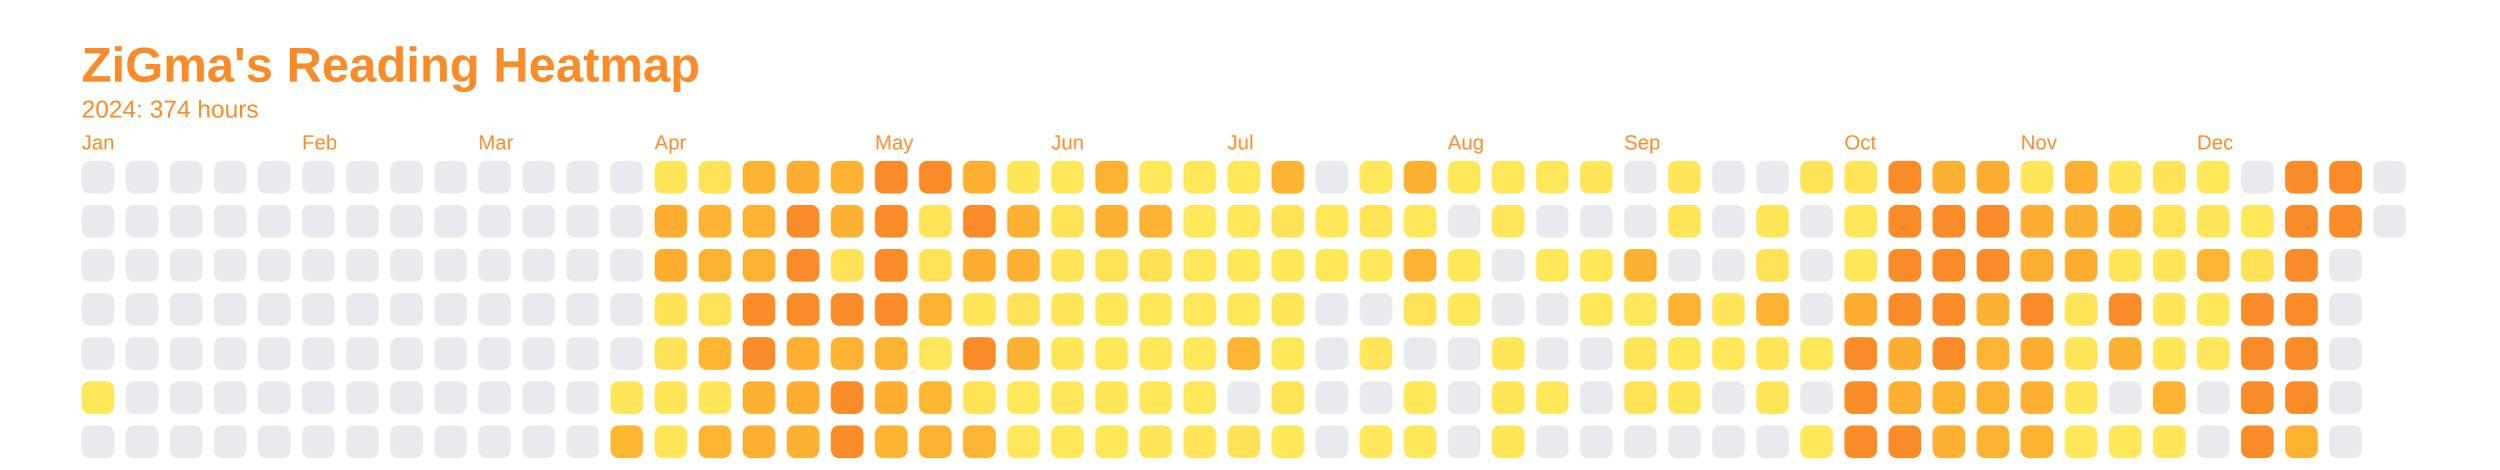
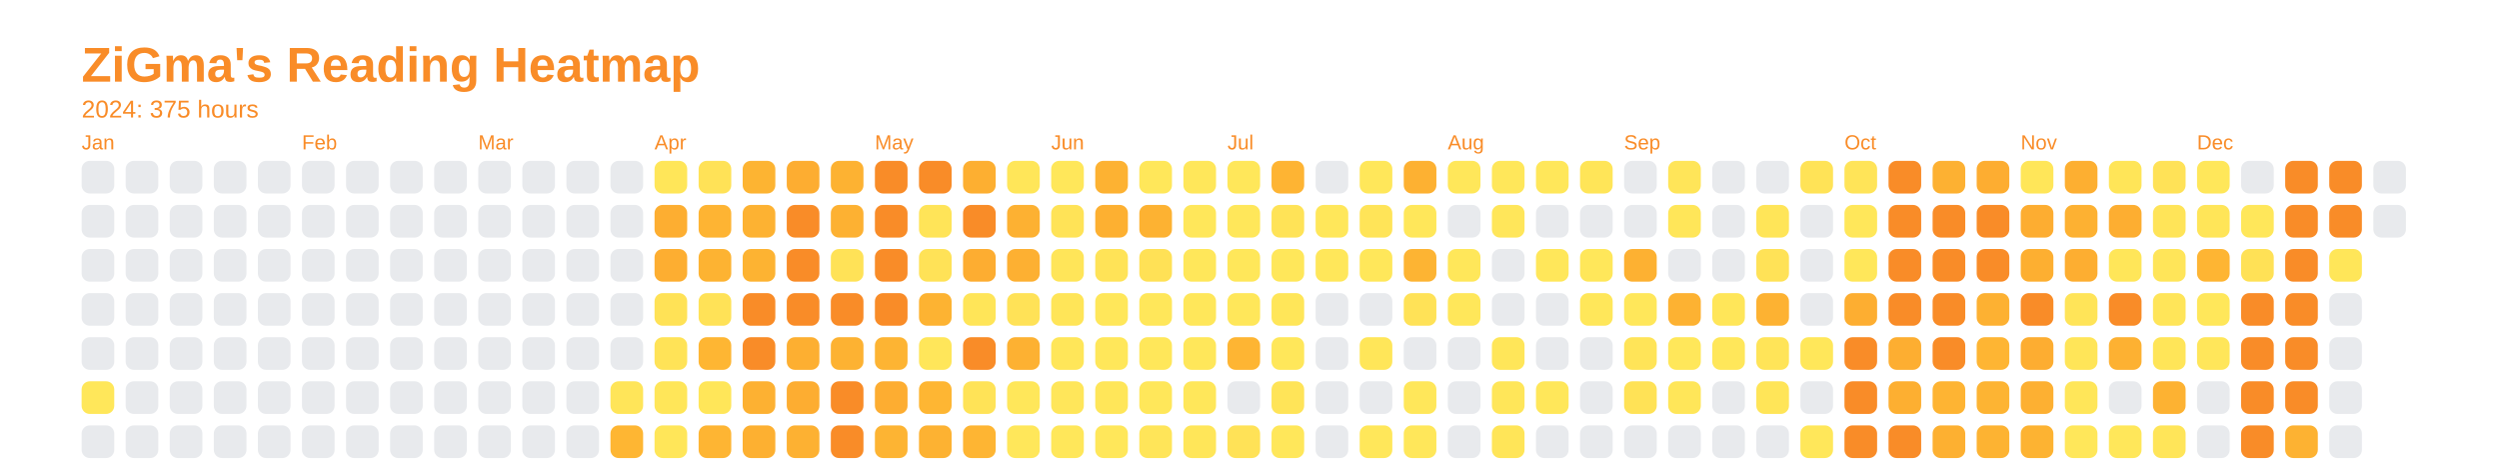
<svg xmlns="http://www.w3.org/2000/svg" baseProfile="full" height="57.5mm" version="1.1" viewBox="0,0,306.2,57.5" width="306.2mm">
  <defs />
  <rect fill="none" height="57.5" width="306.2" x="0" y="0" />
  <text fill="#f98c28" style="font-size:6px; font-family:Arial; font-weight:bold;" x="10" y="10">ZiGma's Reading Heatmap</text>
-   <text fill="#f98c28" style="font-size:3px; font-family:Arial;" x="10" y="14.4">2024: 374 hours</text>
+   <text fill="#f98c28" style="font-size:3px; font-family:Arial;" x="10" y="14.4">2024: 375 hours</text>
  <text fill="#f98c28" style="font-size:2.5px; font-family:Arial" x="10" y="18.3">Jan</text>
  <rect fill="#e8eaed" height="4" rx="1" ry="1" width="4" x="10" y="19.7" />
  <rect fill="#e8eaed" height="4" rx="1" ry="1" width="4" x="10" y="25.1" />
  <rect fill="#e8eaed" height="4" rx="1" ry="1" width="4" x="10" y="30.5" />
  <rect fill="#e8eaed" height="4" rx="1" ry="1" width="4" x="10" y="35.9" />
  <rect fill="#e8eaed" height="4" rx="1" ry="1" width="4" x="10" y="41.3" />
  <rect fill="#ffe75a" height="4" rx="1" ry="1" width="4" x="10" y="46.7" />
  <rect fill="#e8eaed" height="4" rx="1" ry="1" width="4" x="10" y="52.1" />
  <rect fill="#e8eaed" height="4" rx="1" ry="1" width="4" x="15.4" y="19.7" />
  <rect fill="#e8eaed" height="4" rx="1" ry="1" width="4" x="15.4" y="25.1" />
  <rect fill="#e8eaed" height="4" rx="1" ry="1" width="4" x="15.4" y="30.5" />
  <rect fill="#e8eaed" height="4" rx="1" ry="1" width="4" x="15.4" y="35.9" />
  <rect fill="#e8eaed" height="4" rx="1" ry="1" width="4" x="15.4" y="41.3" />
  <rect fill="#e8eaed" height="4" rx="1" ry="1" width="4" x="15.4" y="46.7" />
  <rect fill="#e8eaed" height="4" rx="1" ry="1" width="4" x="15.4" y="52.1" />
  <rect fill="#e8eaed" height="4" rx="1" ry="1" width="4" x="20.8" y="19.7" />
  <rect fill="#e8eaed" height="4" rx="1" ry="1" width="4" x="20.8" y="25.1" />
  <rect fill="#e8eaed" height="4" rx="1" ry="1" width="4" x="20.8" y="30.5" />
  <rect fill="#e8eaed" height="4" rx="1" ry="1" width="4" x="20.8" y="35.9" />
  <rect fill="#e8eaed" height="4" rx="1" ry="1" width="4" x="20.8" y="41.3" />
  <rect fill="#e8eaed" height="4" rx="1" ry="1" width="4" x="20.8" y="46.7" />
  <rect fill="#e8eaed" height="4" rx="1" ry="1" width="4" x="20.8" y="52.1" />
  <rect fill="#e8eaed" height="4" rx="1" ry="1" width="4" x="26.2" y="19.7" />
  <rect fill="#e8eaed" height="4" rx="1" ry="1" width="4" x="26.2" y="25.1" />
  <rect fill="#e8eaed" height="4" rx="1" ry="1" width="4" x="26.2" y="30.5" />
  <rect fill="#e8eaed" height="4" rx="1" ry="1" width="4" x="26.2" y="35.9" />
  <rect fill="#e8eaed" height="4" rx="1" ry="1" width="4" x="26.2" y="41.3" />
  <rect fill="#e8eaed" height="4" rx="1" ry="1" width="4" x="26.2" y="46.7" />
  <rect fill="#e8eaed" height="4" rx="1" ry="1" width="4" x="26.2" y="52.1" />
  <rect fill="#e8eaed" height="4" rx="1" ry="1" width="4" x="31.6" y="19.7" />
  <rect fill="#e8eaed" height="4" rx="1" ry="1" width="4" x="31.6" y="25.1" />
  <rect fill="#e8eaed" height="4" rx="1" ry="1" width="4" x="31.6" y="30.5" />
  <rect fill="#e8eaed" height="4" rx="1" ry="1" width="4" x="31.6" y="35.9" />
  <rect fill="#e8eaed" height="4" rx="1" ry="1" width="4" x="31.6" y="41.3" />
  <rect fill="#e8eaed" height="4" rx="1" ry="1" width="4" x="31.6" y="46.7" />
  <rect fill="#e8eaed" height="4" rx="1" ry="1" width="4" x="31.6" y="52.1" />
  <text fill="#f98c28" style="font-size:2.5px; font-family:Arial" x="37.0" y="18.3">Feb</text>
  <rect fill="#e8eaed" height="4" rx="1" ry="1" width="4" x="37.0" y="19.7" />
  <rect fill="#e8eaed" height="4" rx="1" ry="1" width="4" x="37.0" y="25.1" />
  <rect fill="#e8eaed" height="4" rx="1" ry="1" width="4" x="37.0" y="30.5" />
  <rect fill="#e8eaed" height="4" rx="1" ry="1" width="4" x="37.0" y="35.9" />
  <rect fill="#e8eaed" height="4" rx="1" ry="1" width="4" x="37.0" y="41.3" />
  <rect fill="#e8eaed" height="4" rx="1" ry="1" width="4" x="37.0" y="46.7" />
  <rect fill="#e8eaed" height="4" rx="1" ry="1" width="4" x="37.0" y="52.1" />
  <rect fill="#e8eaed" height="4" rx="1" ry="1" width="4" x="42.4" y="19.7" />
  <rect fill="#e8eaed" height="4" rx="1" ry="1" width="4" x="42.4" y="25.1" />
  <rect fill="#e8eaed" height="4" rx="1" ry="1" width="4" x="42.4" y="30.5" />
  <rect fill="#e8eaed" height="4" rx="1" ry="1" width="4" x="42.4" y="35.9" />
  <rect fill="#e8eaed" height="4" rx="1" ry="1" width="4" x="42.4" y="41.3" />
  <rect fill="#e8eaed" height="4" rx="1" ry="1" width="4" x="42.4" y="46.7" />
  <rect fill="#e8eaed" height="4" rx="1" ry="1" width="4" x="42.4" y="52.1" />
  <rect fill="#e8eaed" height="4" rx="1" ry="1" width="4" x="47.8" y="19.7" />
  <rect fill="#e8eaed" height="4" rx="1" ry="1" width="4" x="47.8" y="25.1" />
  <rect fill="#e8eaed" height="4" rx="1" ry="1" width="4" x="47.8" y="30.5" />
  <rect fill="#e8eaed" height="4" rx="1" ry="1" width="4" x="47.8" y="35.9" />
  <rect fill="#e8eaed" height="4" rx="1" ry="1" width="4" x="47.8" y="41.3" />
  <rect fill="#e8eaed" height="4" rx="1" ry="1" width="4" x="47.8" y="46.7" />
  <rect fill="#e8eaed" height="4" rx="1" ry="1" width="4" x="47.8" y="52.1" />
  <rect fill="#e8eaed" height="4" rx="1" ry="1" width="4" x="53.2" y="19.7" />
  <rect fill="#e8eaed" height="4" rx="1" ry="1" width="4" x="53.2" y="25.1" />
  <rect fill="#e8eaed" height="4" rx="1" ry="1" width="4" x="53.2" y="30.5" />
  <rect fill="#e8eaed" height="4" rx="1" ry="1" width="4" x="53.2" y="35.9" />
  <rect fill="#e8eaed" height="4" rx="1" ry="1" width="4" x="53.2" y="41.3" />
  <rect fill="#e8eaed" height="4" rx="1" ry="1" width="4" x="53.2" y="46.7" />
  <rect fill="#e8eaed" height="4" rx="1" ry="1" width="4" x="53.2" y="52.1" />
  <text fill="#f98c28" style="font-size:2.5px; font-family:Arial" x="58.6" y="18.3">Mar</text>
  <rect fill="#e8eaed" height="4" rx="1" ry="1" width="4" x="58.6" y="19.7" />
  <rect fill="#e8eaed" height="4" rx="1" ry="1" width="4" x="58.6" y="25.1" />
  <rect fill="#e8eaed" height="4" rx="1" ry="1" width="4" x="58.6" y="30.5" />
  <rect fill="#e8eaed" height="4" rx="1" ry="1" width="4" x="58.6" y="35.9" />
  <rect fill="#e8eaed" height="4" rx="1" ry="1" width="4" x="58.6" y="41.3" />
  <rect fill="#e8eaed" height="4" rx="1" ry="1" width="4" x="58.6" y="46.7" />
  <rect fill="#e8eaed" height="4" rx="1" ry="1" width="4" x="58.6" y="52.1" />
  <rect fill="#e8eaed" height="4" rx="1" ry="1" width="4" x="64" y="19.7" />
  <rect fill="#e8eaed" height="4" rx="1" ry="1" width="4" x="64" y="25.1" />
  <rect fill="#e8eaed" height="4" rx="1" ry="1" width="4" x="64" y="30.5" />
  <rect fill="#e8eaed" height="4" rx="1" ry="1" width="4" x="64" y="35.9" />
  <rect fill="#e8eaed" height="4" rx="1" ry="1" width="4" x="64" y="41.3" />
  <rect fill="#e8eaed" height="4" rx="1" ry="1" width="4" x="64" y="46.7" />
  <rect fill="#e8eaed" height="4" rx="1" ry="1" width="4" x="64" y="52.1" />
  <rect fill="#e8eaed" height="4" rx="1" ry="1" width="4" x="69.4" y="19.7" />
  <rect fill="#e8eaed" height="4" rx="1" ry="1" width="4" x="69.4" y="25.1" />
  <rect fill="#e8eaed" height="4" rx="1" ry="1" width="4" x="69.4" y="30.5" />
  <rect fill="#e8eaed" height="4" rx="1" ry="1" width="4" x="69.4" y="35.9" />
  <rect fill="#e8eaed" height="4" rx="1" ry="1" width="4" x="69.4" y="41.3" />
  <rect fill="#e8eaed" height="4" rx="1" ry="1" width="4" x="69.4" y="46.7" />
  <rect fill="#e8eaed" height="4" rx="1" ry="1" width="4" x="69.4" y="52.1" />
  <rect fill="#e8eaed" height="4" rx="1" ry="1" width="4" x="74.8" y="19.7" />
  <rect fill="#e8eaed" height="4" rx="1" ry="1" width="4" x="74.8" y="25.1" />
  <rect fill="#e8eaed" height="4" rx="1" ry="1" width="4" x="74.8" y="30.5" />
  <rect fill="#e8eaed" height="4" rx="1" ry="1" width="4" x="74.8" y="35.9" />
  <rect fill="#e8eaed" height="4" rx="1" ry="1" width="4" x="74.8" y="41.3" />
  <rect fill="#ffe559" height="4" rx="1" ry="1" width="4" x="74.8" y="46.7" />
  <rect fill="#feb633" height="4" rx="1" ry="1" width="4" x="74.8" y="52.1" />
  <text fill="#f98c28" style="font-size:2.5px; font-family:Arial" x="80.2" y="18.3">Apr</text>
  <rect fill="#ffe659" height="4" rx="1" ry="1" width="4" x="80.2" y="19.7" />
  <rect fill="#fdae31" height="4" rx="1" ry="1" width="4" x="80.2" y="25.1" />
  <rect fill="#fdae31" height="4" rx="1" ry="1" width="4" x="80.2" y="30.5" />
  <rect fill="#ffe256" height="4" rx="1" ry="1" width="4" x="80.2" y="35.9" />
  <rect fill="#ffe357" height="4" rx="1" ry="1" width="4" x="80.2" y="41.3" />
  <rect fill="#ffe659" height="4" rx="1" ry="1" width="4" x="80.2" y="46.7" />
  <rect fill="#ffe659" height="4" rx="1" ry="1" width="4" x="80.2" y="52.1" />
  <rect fill="#ffe257" height="4" rx="1" ry="1" width="4" x="85.6" y="19.7" />
  <rect fill="#feb433" height="4" rx="1" ry="1" width="4" x="85.6" y="25.1" />
  <rect fill="#fdb332" height="4" rx="1" ry="1" width="4" x="85.6" y="30.5" />
  <rect fill="#ffe257" height="4" rx="1" ry="1" width="4" x="85.6" y="35.9" />
  <rect fill="#feb633" height="4" rx="1" ry="1" width="4" x="85.6" y="41.3" />
  <rect fill="#ffe659" height="4" rx="1" ry="1" width="4" x="85.6" y="46.7" />
  <rect fill="#feb533" height="4" rx="1" ry="1" width="4" x="85.6" y="52.1" />
  <rect fill="#fdb432" height="4" rx="1" ry="1" width="4" x="91" y="19.7" />
  <rect fill="#fdb232" height="4" rx="1" ry="1" width="4" x="91" y="25.1" />
  <rect fill="#fdb332" height="4" rx="1" ry="1" width="4" x="91" y="30.5" />
  <rect fill="#f98c28" height="4" rx="1" ry="1" width="4" x="91" y="35.9" />
  <rect fill="#f98c28" height="4" rx="1" ry="1" width="4" x="91" y="41.3" />
  <rect fill="#fdb132" height="4" rx="1" ry="1" width="4" x="91" y="46.7" />
  <rect fill="#fdb031" height="4" rx="1" ry="1" width="4" x="91" y="52.1" />
  <rect fill="#fdad31" height="4" rx="1" ry="1" width="4" x="96.4" y="19.7" />
  <rect fill="#f98c28" height="4" rx="1" ry="1" width="4" x="96.4" y="25.1" />
  <rect fill="#f98c28" height="4" rx="1" ry="1" width="4" x="96.4" y="30.5" />
  <rect fill="#f98c28" height="4" rx="1" ry="1" width="4" x="96.4" y="35.9" />
  <rect fill="#fdaf31" height="4" rx="1" ry="1" width="4" x="96.4" y="41.3" />
  <rect fill="#fdad31" height="4" rx="1" ry="1" width="4" x="96.4" y="46.7" />
  <rect fill="#fdb132" height="4" rx="1" ry="1" width="4" x="96.4" y="52.1" />
  <rect fill="#fdb232" height="4" rx="1" ry="1" width="4" x="101.8" y="19.7" />
  <rect fill="#fdb132" height="4" rx="1" ry="1" width="4" x="101.8" y="25.1" />
  <rect fill="#ffe257" height="4" rx="1" ry="1" width="4" x="101.8" y="30.5" />
  <rect fill="#f98c28" height="4" rx="1" ry="1" width="4" x="101.8" y="35.9" />
  <rect fill="#fdb232" height="4" rx="1" ry="1" width="4" x="101.8" y="41.3" />
  <rect fill="#f98c28" height="4" rx="1" ry="1" width="4" x="101.8" y="46.7" />
  <rect fill="#f98c28" height="4" rx="1" ry="1" width="4" x="101.8" y="52.1" />
  <text fill="#f98c28" style="font-size:2.5px; font-family:Arial" x="107.2" y="18.3">May</text>
  <rect fill="#f98c28" height="4" rx="1" ry="1" width="4" x="107.2" y="19.7" />
  <rect fill="#f98c28" height="4" rx="1" ry="1" width="4" x="107.2" y="25.1" />
  <rect fill="#f98c28" height="4" rx="1" ry="1" width="4" x="107.2" y="30.5" />
  <rect fill="#f98c28" height="4" rx="1" ry="1" width="4" x="107.2" y="35.9" />
  <rect fill="#fdb433" height="4" rx="1" ry="1" width="4" x="107.2" y="41.3" />
  <rect fill="#fdad31" height="4" rx="1" ry="1" width="4" x="107.2" y="46.7" />
  <rect fill="#fdb433" height="4" rx="1" ry="1" width="4" x="107.2" y="52.1" />
  <rect fill="#f98c28" height="4" rx="1" ry="1" width="4" x="112.6" y="19.7" />
  <rect fill="#ffe458" height="4" rx="1" ry="1" width="4" x="112.6" y="25.1" />
  <rect fill="#ffe257" height="4" rx="1" ry="1" width="4" x="112.6" y="30.5" />
  <rect fill="#fdb332" height="4" rx="1" ry="1" width="4" x="112.6" y="35.9" />
  <rect fill="#ffe65a" height="4" rx="1" ry="1" width="4" x="112.6" y="41.3" />
  <rect fill="#feb633" height="4" rx="1" ry="1" width="4" x="112.6" y="46.7" />
  <rect fill="#fdb232" height="4" rx="1" ry="1" width="4" x="112.6" y="52.1" />
  <rect fill="#fdaf31" height="4" rx="1" ry="1" width="4" x="118" y="19.7" />
  <rect fill="#f98c28" height="4" rx="1" ry="1" width="4" x="118" y="25.1" />
  <rect fill="#fdad31" height="4" rx="1" ry="1" width="4" x="118" y="30.5" />
  <rect fill="#ffe558" height="4" rx="1" ry="1" width="4" x="118" y="35.9" />
  <rect fill="#f98c28" height="4" rx="1" ry="1" width="4" x="118" y="41.3" />
  <rect fill="#ffe357" height="4" rx="1" ry="1" width="4" x="118" y="46.7" />
  <rect fill="#feb533" height="4" rx="1" ry="1" width="4" x="118" y="52.1" />
  <rect fill="#ffe659" height="4" rx="1" ry="1" width="4" x="123.4" y="19.7" />
  <rect fill="#fdb132" height="4" rx="1" ry="1" width="4" x="123.4" y="25.1" />
  <rect fill="#fdb032" height="4" rx="1" ry="1" width="4" x="123.4" y="30.5" />
  <rect fill="#ffe257" height="4" rx="1" ry="1" width="4" x="123.4" y="35.9" />
  <rect fill="#fdb132" height="4" rx="1" ry="1" width="4" x="123.4" y="41.3" />
  <rect fill="#ffe75a" height="4" rx="1" ry="1" width="4" x="123.4" y="46.7" />
  <rect fill="#ffe75a" height="4" rx="1" ry="1" width="4" x="123.4" y="52.1" />
  <text fill="#f98c28" style="font-size:2.5px; font-family:Arial" x="128.8" y="18.3">Jun</text>
  <rect fill="#ffe75a" height="4" rx="1" ry="1" width="4" x="128.8" y="19.7" />
  <rect fill="#ffe357" height="4" rx="1" ry="1" width="4" x="128.8" y="25.1" />
  <rect fill="#ffe559" height="4" rx="1" ry="1" width="4" x="128.8" y="30.5" />
  <rect fill="#ffe558" height="4" rx="1" ry="1" width="4" x="128.8" y="35.9" />
  <rect fill="#ffe659" height="4" rx="1" ry="1" width="4" x="128.8" y="41.3" />
  <rect fill="#ffe65a" height="4" rx="1" ry="1" width="4" x="128.8" y="46.7" />
  <rect fill="#ffe75a" height="4" rx="1" ry="1" width="4" x="128.8" y="52.1" />
  <rect fill="#fdb232" height="4" rx="1" ry="1" width="4" x="134.2" y="19.7" />
  <rect fill="#fdb031" height="4" rx="1" ry="1" width="4" x="134.2" y="25.1" />
  <rect fill="#ffe357" height="4" rx="1" ry="1" width="4" x="134.2" y="30.5" />
  <rect fill="#ffe75a" height="4" rx="1" ry="1" width="4" x="134.2" y="35.9" />
  <rect fill="#ffe75a" height="4" rx="1" ry="1" width="4" x="134.2" y="41.3" />
  <rect fill="#ffe659" height="4" rx="1" ry="1" width="4" x="134.2" y="46.7" />
  <rect fill="#ffe75a" height="4" rx="1" ry="1" width="4" x="134.2" y="52.1" />
  <rect fill="#ffe75a" height="4" rx="1" ry="1" width="4" x="139.6" y="19.7" />
  <rect fill="#fdb232" height="4" rx="1" ry="1" width="4" x="139.6" y="25.1" />
  <rect fill="#ffe156" height="4" rx="1" ry="1" width="4" x="139.6" y="30.5" />
  <rect fill="#ffe75a" height="4" rx="1" ry="1" width="4" x="139.6" y="35.9" />
  <rect fill="#ffe75a" height="4" rx="1" ry="1" width="4" x="139.6" y="41.3" />
  <rect fill="#ffe75a" height="4" rx="1" ry="1" width="4" x="139.6" y="46.7" />
  <rect fill="#ffe559" height="4" rx="1" ry="1" width="4" x="139.6" y="52.1" />
  <rect fill="#ffe75a" height="4" rx="1" ry="1" width="4" x="145" y="19.7" />
  <rect fill="#ffe75a" height="4" rx="1" ry="1" width="4" x="145" y="25.1" />
  <rect fill="#ffe75a" height="4" rx="1" ry="1" width="4" x="145" y="30.5" />
  <rect fill="#ffe75a" height="4" rx="1" ry="1" width="4" x="145" y="35.9" />
  <rect fill="#ffe75a" height="4" rx="1" ry="1" width="4" x="145" y="41.3" />
  <rect fill="#ffe75a" height="4" rx="1" ry="1" width="4" x="145" y="46.7" />
  <rect fill="#ffe659" height="4" rx="1" ry="1" width="4" x="145" y="52.1" />
  <text fill="#f98c28" style="font-size:2.5px; font-family:Arial" x="150.4" y="18.3">Jul</text>
  <rect fill="#ffe75a" height="4" rx="1" ry="1" width="4" x="150.4" y="19.7" />
  <rect fill="#ffe75a" height="4" rx="1" ry="1" width="4" x="150.4" y="25.1" />
  <rect fill="#ffe75a" height="4" rx="1" ry="1" width="4" x="150.4" y="30.5" />
  <rect fill="#ffe75a" height="4" rx="1" ry="1" width="4" x="150.4" y="35.9" />
  <rect fill="#feb533" height="4" rx="1" ry="1" width="4" x="150.4" y="41.3" />
  <rect fill="#e8eaed" height="4" rx="1" ry="1" width="4" x="150.4" y="46.7" />
  <rect fill="#ffe257" height="4" rx="1" ry="1" width="4" x="150.4" y="52.1" />
  <rect fill="#feb433" height="4" rx="1" ry="1" width="4" x="155.8" y="19.7" />
  <rect fill="#ffe357" height="4" rx="1" ry="1" width="4" x="155.8" y="25.1" />
  <rect fill="#ffe75a" height="4" rx="1" ry="1" width="4" x="155.8" y="30.5" />
  <rect fill="#ffe659" height="4" rx="1" ry="1" width="4" x="155.8" y="35.9" />
  <rect fill="#ffe75a" height="4" rx="1" ry="1" width="4" x="155.8" y="41.3" />
  <rect fill="#ffe458" height="4" rx="1" ry="1" width="4" x="155.8" y="46.7" />
  <rect fill="#ffe75a" height="4" rx="1" ry="1" width="4" x="155.8" y="52.1" />
  <rect fill="#e8eaed" height="4" rx="1" ry="1" width="4" x="161.2" y="19.7" />
  <rect fill="#ffe75a" height="4" rx="1" ry="1" width="4" x="161.2" y="25.1" />
  <rect fill="#ffe75a" height="4" rx="1" ry="1" width="4" x="161.2" y="30.5" />
  <rect fill="#e8eaed" height="4" rx="1" ry="1" width="4" x="161.2" y="35.9" />
  <rect fill="#e8eaed" height="4" rx="1" ry="1" width="4" x="161.2" y="41.3" />
  <rect fill="#e8eaed" height="4" rx="1" ry="1" width="4" x="161.2" y="46.7" />
  <rect fill="#e8eaed" height="4" rx="1" ry="1" width="4" x="161.2" y="52.1" />
  <rect fill="#ffe75a" height="4" rx="1" ry="1" width="4" x="166.6" y="19.7" />
  <rect fill="#ffe458" height="4" rx="1" ry="1" width="4" x="166.6" y="25.1" />
  <rect fill="#ffe75a" height="4" rx="1" ry="1" width="4" x="166.6" y="30.5" />
  <rect fill="#e8eaed" height="4" rx="1" ry="1" width="4" x="166.6" y="35.9" />
  <rect fill="#ffe659" height="4" rx="1" ry="1" width="4" x="166.6" y="41.3" />
  <rect fill="#e8eaed" height="4" rx="1" ry="1" width="4" x="166.6" y="46.7" />
  <rect fill="#ffe75a" height="4" rx="1" ry="1" width="4" x="166.6" y="52.1" />
  <rect fill="#fdb132" height="4" rx="1" ry="1" width="4" x="172" y="19.7" />
  <rect fill="#ffe75a" height="4" rx="1" ry="1" width="4" x="172" y="25.1" />
  <rect fill="#fdb433" height="4" rx="1" ry="1" width="4" x="172" y="30.5" />
  <rect fill="#ffe257" height="4" rx="1" ry="1" width="4" x="172" y="35.9" />
  <rect fill="#e8eaed" height="4" rx="1" ry="1" width="4" x="172" y="41.3" />
  <rect fill="#ffe75a" height="4" rx="1" ry="1" width="4" x="172" y="46.7" />
  <rect fill="#ffe75a" height="4" rx="1" ry="1" width="4" x="172" y="52.1" />
  <text fill="#f98c28" style="font-size:2.5px; font-family:Arial" x="177.4" y="18.3">Aug</text>
  <rect fill="#ffe75a" height="4" rx="1" ry="1" width="4" x="177.4" y="19.7" />
  <rect fill="#e8eaed" height="4" rx="1" ry="1" width="4" x="177.4" y="25.1" />
  <rect fill="#ffe75a" height="4" rx="1" ry="1" width="4" x="177.4" y="30.5" />
  <rect fill="#ffe75a" height="4" rx="1" ry="1" width="4" x="177.4" y="35.9" />
  <rect fill="#e8eaed" height="4" rx="1" ry="1" width="4" x="177.4" y="41.3" />
  <rect fill="#e8eaed" height="4" rx="1" ry="1" width="4" x="177.4" y="46.7" />
  <rect fill="#e8eaed" height="4" rx="1" ry="1" width="4" x="177.4" y="52.1" />
  <rect fill="#ffe75a" height="4" rx="1" ry="1" width="4" x="182.8" y="19.7" />
  <rect fill="#ffe65a" height="4" rx="1" ry="1" width="4" x="182.8" y="25.1" />
  <rect fill="#e8eaed" height="4" rx="1" ry="1" width="4" x="182.8" y="30.5" />
  <rect fill="#e8eaed" height="4" rx="1" ry="1" width="4" x="182.8" y="35.9" />
  <rect fill="#ffe659" height="4" rx="1" ry="1" width="4" x="182.8" y="41.3" />
  <rect fill="#ffe659" height="4" rx="1" ry="1" width="4" x="182.8" y="46.7" />
  <rect fill="#ffe558" height="4" rx="1" ry="1" width="4" x="182.8" y="52.1" />
  <rect fill="#ffe75a" height="4" rx="1" ry="1" width="4" x="188.2" y="19.7" />
  <rect fill="#e8eaed" height="4" rx="1" ry="1" width="4" x="188.2" y="25.1" />
  <rect fill="#ffe75a" height="4" rx="1" ry="1" width="4" x="188.2" y="30.5" />
  <rect fill="#e8eaed" height="4" rx="1" ry="1" width="4" x="188.2" y="35.9" />
  <rect fill="#e8eaed" height="4" rx="1" ry="1" width="4" x="188.2" y="41.3" />
  <rect fill="#ffe75a" height="4" rx="1" ry="1" width="4" x="188.2" y="46.7" />
  <rect fill="#e8eaed" height="4" rx="1" ry="1" width="4" x="188.2" y="52.1" />
  <rect fill="#ffe558" height="4" rx="1" ry="1" width="4" x="193.6" y="19.7" />
  <rect fill="#e8eaed" height="4" rx="1" ry="1" width="4" x="193.6" y="25.1" />
  <rect fill="#ffe75a" height="4" rx="1" ry="1" width="4" x="193.6" y="30.5" />
  <rect fill="#ffe75a" height="4" rx="1" ry="1" width="4" x="193.6" y="35.9" />
  <rect fill="#e8eaed" height="4" rx="1" ry="1" width="4" x="193.6" y="41.3" />
  <rect fill="#e8eaed" height="4" rx="1" ry="1" width="4" x="193.6" y="46.7" />
  <rect fill="#e8eaed" height="4" rx="1" ry="1" width="4" x="193.6" y="52.1" />
  <text fill="#f98c28" style="font-size:2.5px; font-family:Arial" x="199" y="18.3">Sep</text>
  <rect fill="#e8eaed" height="4" rx="1" ry="1" width="4" x="199" y="19.7" />
  <rect fill="#e8eaed" height="4" rx="1" ry="1" width="4" x="199" y="25.1" />
  <rect fill="#fdb132" height="4" rx="1" ry="1" width="4" x="199" y="30.5" />
  <rect fill="#ffe75a" height="4" rx="1" ry="1" width="4" x="199" y="35.9" />
  <rect fill="#ffe458" height="4" rx="1" ry="1" width="4" x="199" y="41.3" />
  <rect fill="#ffe256" height="4" rx="1" ry="1" width="4" x="199" y="46.7" />
  <rect fill="#e8eaed" height="4" rx="1" ry="1" width="4" x="199" y="52.1" />
  <rect fill="#ffe559" height="4" rx="1" ry="1" width="4" x="204.4" y="19.7" />
  <rect fill="#ffe659" height="4" rx="1" ry="1" width="4" x="204.4" y="25.1" />
  <rect fill="#e8eaed" height="4" rx="1" ry="1" width="4" x="204.4" y="30.5" />
  <rect fill="#fdb232" height="4" rx="1" ry="1" width="4" x="204.4" y="35.9" />
  <rect fill="#ffe75a" height="4" rx="1" ry="1" width="4" x="204.4" y="41.3" />
  <rect fill="#ffe659" height="4" rx="1" ry="1" width="4" x="204.4" y="46.7" />
  <rect fill="#e8eaed" height="4" rx="1" ry="1" width="4" x="204.4" y="52.1" />
  <rect fill="#e8eaed" height="4" rx="1" ry="1" width="4" x="209.8" y="19.7" />
  <rect fill="#e8eaed" height="4" rx="1" ry="1" width="4" x="209.8" y="25.1" />
  <rect fill="#e8eaed" height="4" rx="1" ry="1" width="4" x="209.8" y="30.5" />
  <rect fill="#ffe659" height="4" rx="1" ry="1" width="4" x="209.8" y="35.9" />
  <rect fill="#ffe75a" height="4" rx="1" ry="1" width="4" x="209.8" y="41.3" />
  <rect fill="#e8eaed" height="4" rx="1" ry="1" width="4" x="209.8" y="46.7" />
  <rect fill="#e8eaed" height="4" rx="1" ry="1" width="4" x="209.8" y="52.1" />
  <rect fill="#e8eaed" height="4" rx="1" ry="1" width="4" x="215.2" y="19.7" />
  <rect fill="#ffe558" height="4" rx="1" ry="1" width="4" x="215.2" y="25.1" />
  <rect fill="#ffe257" height="4" rx="1" ry="1" width="4" x="215.2" y="30.5" />
  <rect fill="#fdb232" height="4" rx="1" ry="1" width="4" x="215.2" y="35.9" />
  <rect fill="#ffe458" height="4" rx="1" ry="1" width="4" x="215.2" y="41.3" />
  <rect fill="#ffe558" height="4" rx="1" ry="1" width="4" x="215.2" y="46.7" />
  <rect fill="#e8eaed" height="4" rx="1" ry="1" width="4" x="215.2" y="52.1" />
  <rect fill="#ffe357" height="4" rx="1" ry="1" width="4" x="220.6" y="19.7" />
  <rect fill="#e8eaed" height="4" rx="1" ry="1" width="4" x="220.6" y="25.1" />
  <rect fill="#e8eaed" height="4" rx="1" ry="1" width="4" x="220.6" y="30.5" />
  <rect fill="#e8eaed" height="4" rx="1" ry="1" width="4" x="220.6" y="35.9" />
  <rect fill="#ffe75a" height="4" rx="1" ry="1" width="4" x="220.6" y="41.3" />
  <rect fill="#e8eaed" height="4" rx="1" ry="1" width="4" x="220.6" y="46.7" />
  <rect fill="#ffe75a" height="4" rx="1" ry="1" width="4" x="220.6" y="52.1" />
  <text fill="#f98c28" style="font-size:2.5px; font-family:Arial" x="226" y="18.3">Oct</text>
  <rect fill="#ffe458" height="4" rx="1" ry="1" width="4" x="226" y="19.7" />
  <rect fill="#ffe75a" height="4" rx="1" ry="1" width="4" x="226" y="25.1" />
  <rect fill="#ffe75a" height="4" rx="1" ry="1" width="4" x="226" y="30.5" />
  <rect fill="#fdae31" height="4" rx="1" ry="1" width="4" x="226" y="35.9" />
  <rect fill="#f98c28" height="4" rx="1" ry="1" width="4" x="226" y="41.3" />
  <rect fill="#f98c28" height="4" rx="1" ry="1" width="4" x="226" y="46.7" />
  <rect fill="#f98c28" height="4" rx="1" ry="1" width="4" x="226" y="52.1" />
  <rect fill="#f98c28" height="4" rx="1" ry="1" width="4" x="231.4" y="19.7" />
  <rect fill="#f98c28" height="4" rx="1" ry="1" width="4" x="231.4" y="25.1" />
  <rect fill="#f98c28" height="4" rx="1" ry="1" width="4" x="231.4" y="30.5" />
  <rect fill="#f98c28" height="4" rx="1" ry="1" width="4" x="231.4" y="35.9" />
  <rect fill="#fdae31" height="4" rx="1" ry="1" width="4" x="231.4" y="41.3" />
  <rect fill="#fdaf31" height="4" rx="1" ry="1" width="4" x="231.4" y="46.7" />
  <rect fill="#f98c28" height="4" rx="1" ry="1" width="4" x="231.4" y="52.1" />
  <rect fill="#fdb132" height="4" rx="1" ry="1" width="4" x="236.8" y="19.7" />
  <rect fill="#f98c28" height="4" rx="1" ry="1" width="4" x="236.8" y="25.1" />
  <rect fill="#f98c28" height="4" rx="1" ry="1" width="4" x="236.8" y="30.5" />
  <rect fill="#f98c28" height="4" rx="1" ry="1" width="4" x="236.8" y="35.9" />
  <rect fill="#f98c28" height="4" rx="1" ry="1" width="4" x="236.8" y="41.3" />
  <rect fill="#feb433" height="4" rx="1" ry="1" width="4" x="236.8" y="46.7" />
  <rect fill="#fdb031" height="4" rx="1" ry="1" width="4" x="236.8" y="52.1" />
  <rect fill="#fdad31" height="4" rx="1" ry="1" width="4" x="242.2" y="19.7" />
  <rect fill="#f98c28" height="4" rx="1" ry="1" width="4" x="242.2" y="25.1" />
  <rect fill="#f98c28" height="4" rx="1" ry="1" width="4" x="242.2" y="30.5" />
  <rect fill="#fdb132" height="4" rx="1" ry="1" width="4" x="242.2" y="35.9" />
  <rect fill="#feb533" height="4" rx="1" ry="1" width="4" x="242.2" y="41.3" />
  <rect fill="#fdb433" height="4" rx="1" ry="1" width="4" x="242.2" y="46.7" />
  <rect fill="#fdb332" height="4" rx="1" ry="1" width="4" x="242.2" y="52.1" />
  <text fill="#f98c28" style="font-size:2.5px; font-family:Arial" x="247.6" y="18.3">Nov</text>
  <rect fill="#ffe659" height="4" rx="1" ry="1" width="4" x="247.6" y="19.7" />
  <rect fill="#fdad31" height="4" rx="1" ry="1" width="4" x="247.6" y="25.1" />
  <rect fill="#fdaf31" height="4" rx="1" ry="1" width="4" x="247.6" y="30.5" />
  <rect fill="#f98c28" height="4" rx="1" ry="1" width="4" x="247.6" y="35.9" />
  <rect fill="#fdad31" height="4" rx="1" ry="1" width="4" x="247.6" y="41.3" />
  <rect fill="#fdb032" height="4" rx="1" ry="1" width="4" x="247.6" y="46.7" />
  <rect fill="#fdb332" height="4" rx="1" ry="1" width="4" x="247.6" y="52.1" />
  <rect fill="#fdaf31" height="4" rx="1" ry="1" width="4" x="253" y="19.7" />
  <rect fill="#fdb132" height="4" rx="1" ry="1" width="4" x="253" y="25.1" />
  <rect fill="#fdae31" height="4" rx="1" ry="1" width="4" x="253" y="30.5" />
  <rect fill="#ffe458" height="4" rx="1" ry="1" width="4" x="253" y="35.9" />
  <rect fill="#ffe558" height="4" rx="1" ry="1" width="4" x="253" y="41.3" />
  <rect fill="#ffe659" height="4" rx="1" ry="1" width="4" x="253" y="46.7" />
  <rect fill="#ffe75a" height="4" rx="1" ry="1" width="4" x="253" y="52.1" />
  <rect fill="#ffe558" height="4" rx="1" ry="1" width="4" x="258.4" y="19.7" />
  <rect fill="#fdae31" height="4" rx="1" ry="1" width="4" x="258.4" y="25.1" />
  <rect fill="#ffe659" height="4" rx="1" ry="1" width="4" x="258.4" y="30.5" />
  <rect fill="#f98c28" height="4" rx="1" ry="1" width="4" x="258.4" y="35.9" />
  <rect fill="#fdb132" height="4" rx="1" ry="1" width="4" x="258.4" y="41.3" />
  <rect fill="#e8eaed" height="4" rx="1" ry="1" width="4" x="258.4" y="46.7" />
  <rect fill="#ffe75a" height="4" rx="1" ry="1" width="4" x="258.4" y="52.1" />
  <rect fill="#ffe257" height="4" rx="1" ry="1" width="4" x="263.8" y="19.7" />
  <rect fill="#ffe458" height="4" rx="1" ry="1" width="4" x="263.8" y="25.1" />
  <rect fill="#ffe559" height="4" rx="1" ry="1" width="4" x="263.8" y="30.5" />
  <rect fill="#ffe559" height="4" rx="1" ry="1" width="4" x="263.8" y="35.9" />
  <rect fill="#ffe558" height="4" rx="1" ry="1" width="4" x="263.8" y="41.3" />
  <rect fill="#fdb232" height="4" rx="1" ry="1" width="4" x="263.8" y="46.7" />
  <rect fill="#ffe559" height="4" rx="1" ry="1" width="4" x="263.8" y="52.1" />
  <text fill="#f98c28" style="font-size:2.5px; font-family:Arial" x="269.2" y="18.3">Dec</text>
  <rect fill="#ffe75a" height="4" rx="1" ry="1" width="4" x="269.2" y="19.7" />
  <rect fill="#ffe558" height="4" rx="1" ry="1" width="4" x="269.2" y="25.1" />
  <rect fill="#feb533" height="4" rx="1" ry="1" width="4" x="269.2" y="30.5" />
  <rect fill="#ffe75a" height="4" rx="1" ry="1" width="4" x="269.2" y="35.9" />
  <rect fill="#ffe65a" height="4" rx="1" ry="1" width="4" x="269.2" y="41.3" />
  <rect fill="#e8eaed" height="4" rx="1" ry="1" width="4" x="269.2" y="46.7" />
  <rect fill="#e8eaed" height="4" rx="1" ry="1" width="4" x="269.2" y="52.1" />
  <rect fill="#e8eaed" height="4" rx="1" ry="1" width="4" x="274.6" y="19.7" />
  <rect fill="#ffe75a" height="4" rx="1" ry="1" width="4" x="274.6" y="25.1" />
  <rect fill="#ffe156" height="4" rx="1" ry="1" width="4" x="274.6" y="30.5" />
  <rect fill="#f98c28" height="4" rx="1" ry="1" width="4" x="274.6" y="35.9" />
  <rect fill="#f98c28" height="4" rx="1" ry="1" width="4" x="274.6" y="41.3" />
  <rect fill="#f98c28" height="4" rx="1" ry="1" width="4" x="274.6" y="46.7" />
  <rect fill="#f98c28" height="4" rx="1" ry="1" width="4" x="274.6" y="52.1" />
  <rect fill="#f98c28" height="4" rx="1" ry="1" width="4" x="280" y="19.7" />
  <rect fill="#f98c28" height="4" rx="1" ry="1" width="4" x="280" y="25.1" />
  <rect fill="#f98c28" height="4" rx="1" ry="1" width="4" x="280" y="30.5" />
  <rect fill="#f98c28" height="4" rx="1" ry="1" width="4" x="280" y="35.9" />
  <rect fill="#f98c28" height="4" rx="1" ry="1" width="4" x="280" y="41.3" />
  <rect fill="#f98c28" height="4" rx="1" ry="1" width="4" x="280" y="46.7" />
  <rect fill="#fdb232" height="4" rx="1" ry="1" width="4" x="280" y="52.1" />
  <rect fill="#f98c28" height="4" rx="1" ry="1" width="4" x="285.4" y="19.7" />
  <rect fill="#f98c28" height="4" rx="1" ry="1" width="4" x="285.4" y="25.1" />
-   <rect fill="#e8eaed" height="4" rx="1" ry="1" width="4" x="285.4" y="30.5" />
+   <rect fill="#ffe659" height="4" rx="1" ry="1" width="4" x="285.4" y="30.5" />
  <rect fill="#e8eaed" height="4" rx="1" ry="1" width="4" x="285.4" y="35.9" />
  <rect fill="#e8eaed" height="4" rx="1" ry="1" width="4" x="285.4" y="41.3" />
  <rect fill="#e8eaed" height="4" rx="1" ry="1" width="4" x="285.4" y="46.7" />
  <rect fill="#e8eaed" height="4" rx="1" ry="1" width="4" x="285.4" y="52.1" />
  <rect fill="#e8eaed" height="4" rx="1" ry="1" width="4" x="290.8" y="19.7" />
  <rect fill="#e8eaed" height="4" rx="1" ry="1" width="4" x="290.8" y="25.1" />
</svg>
